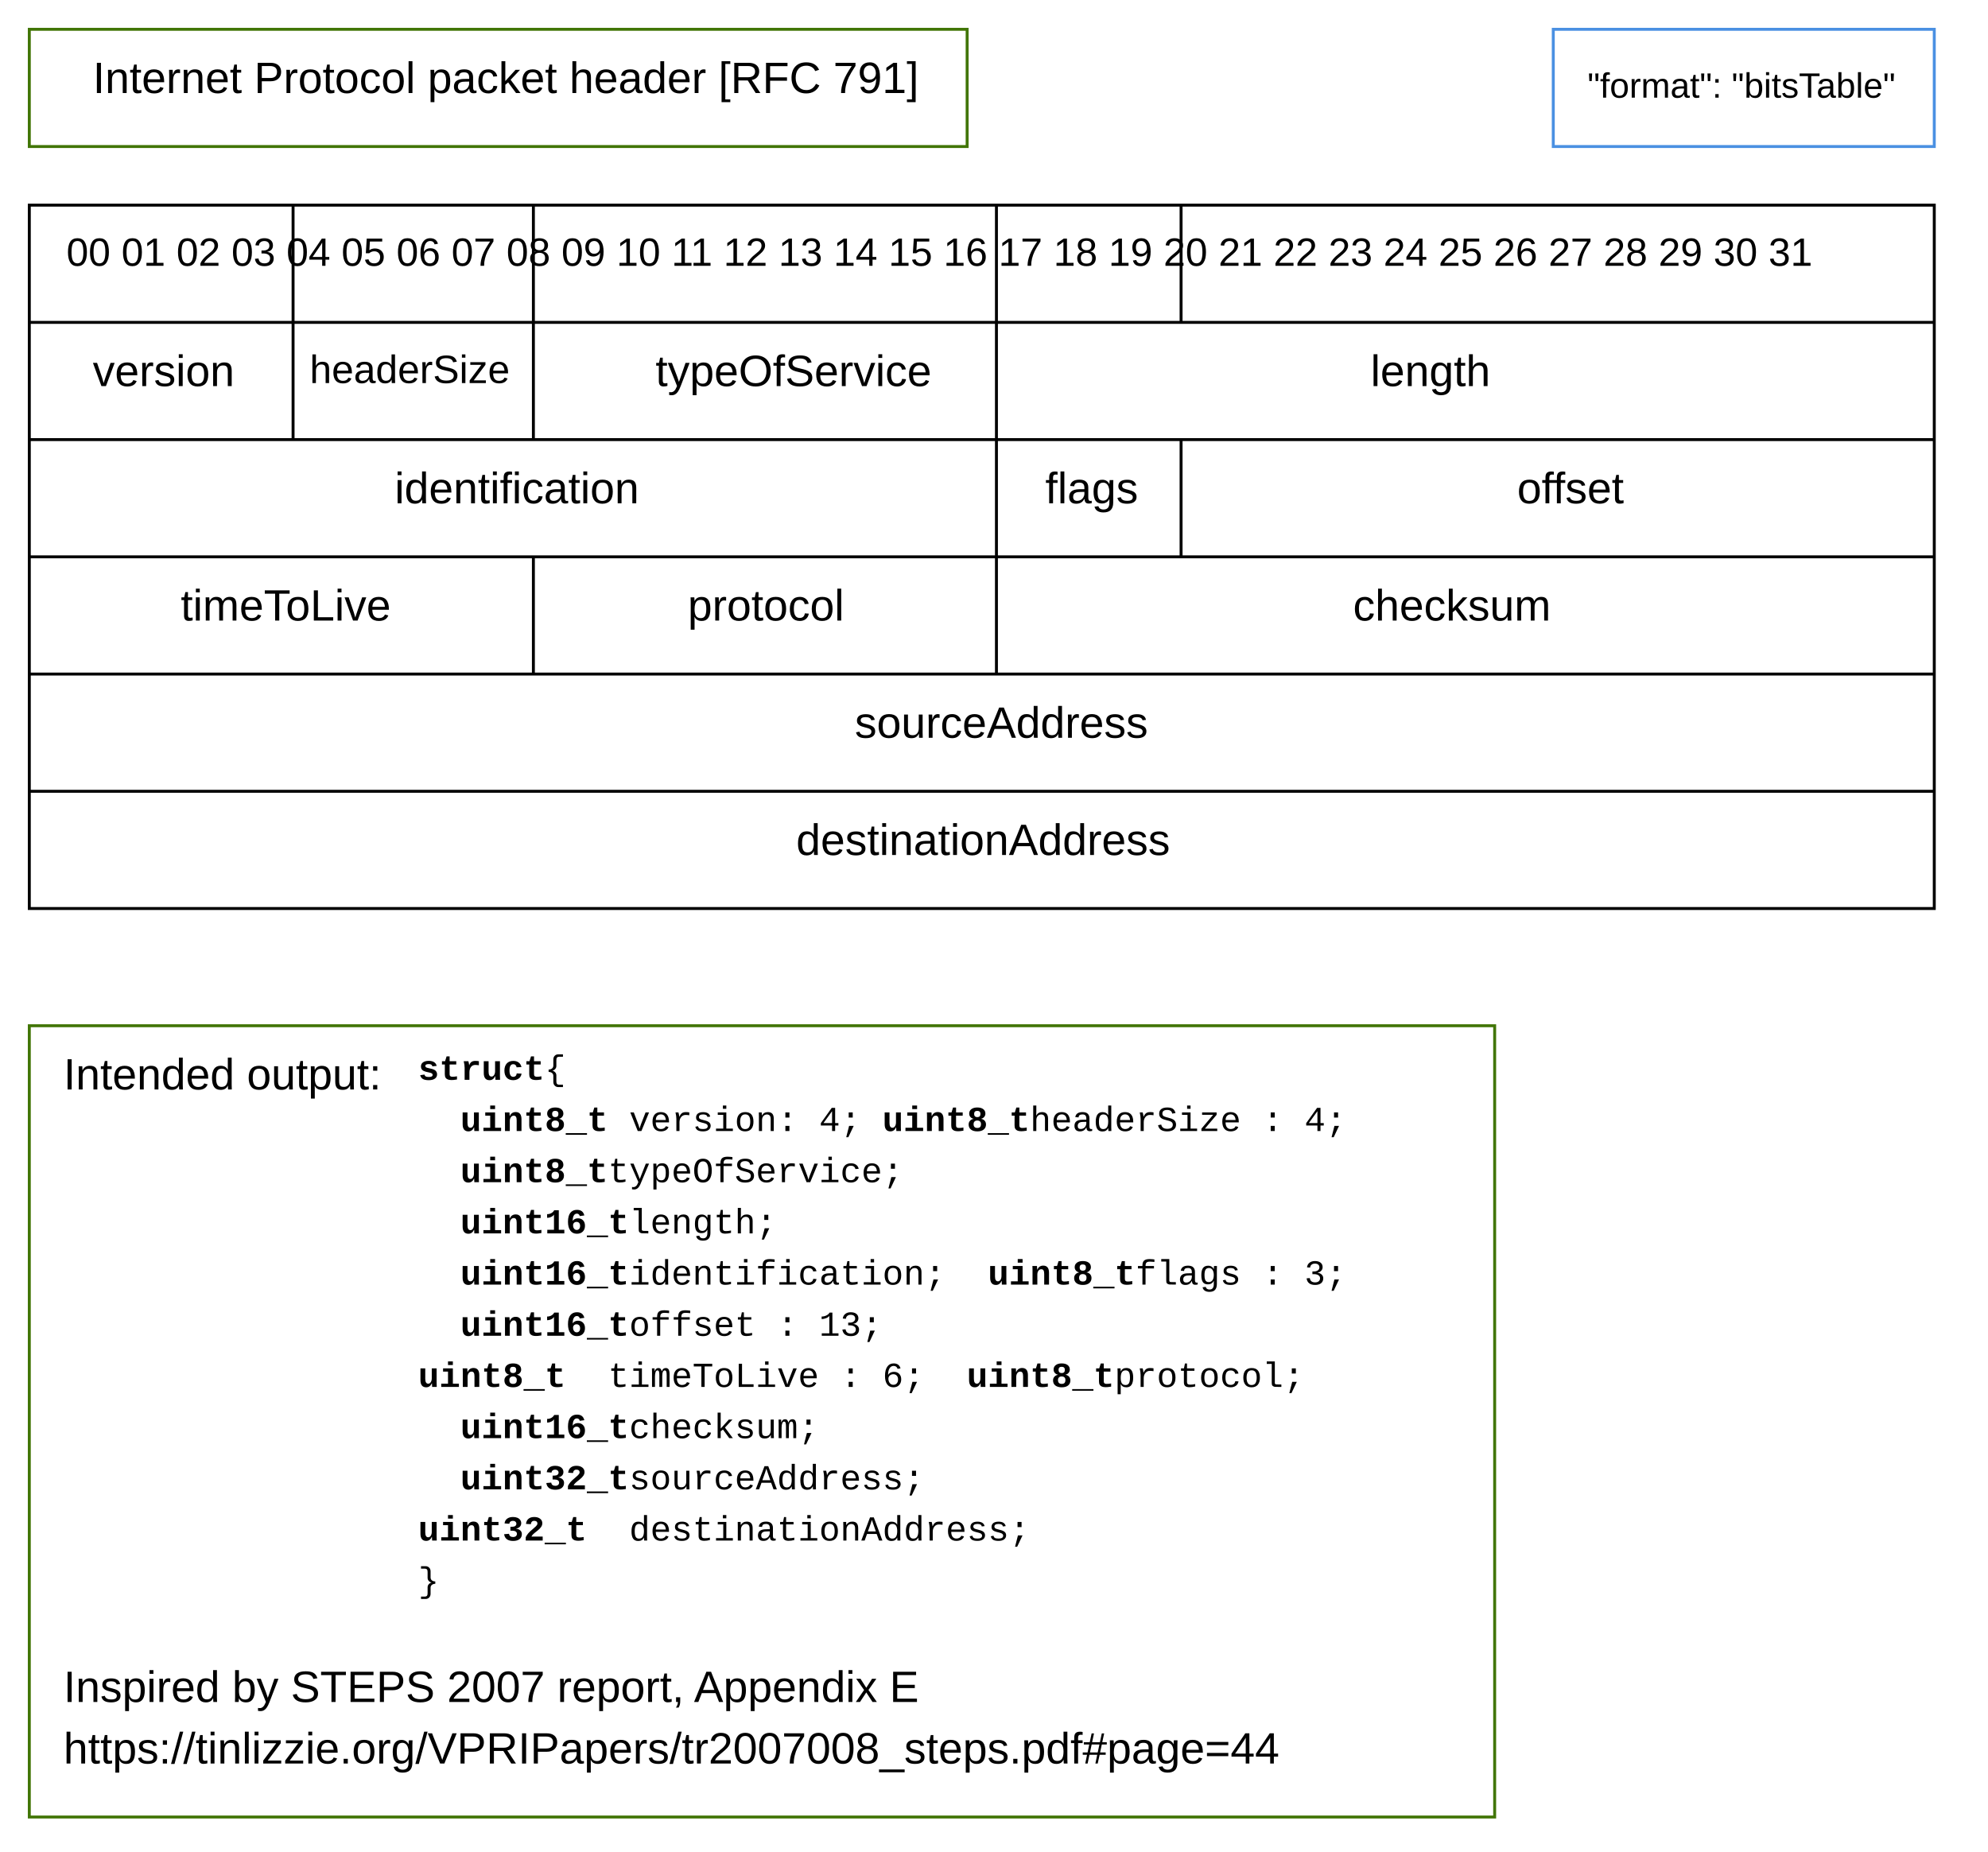
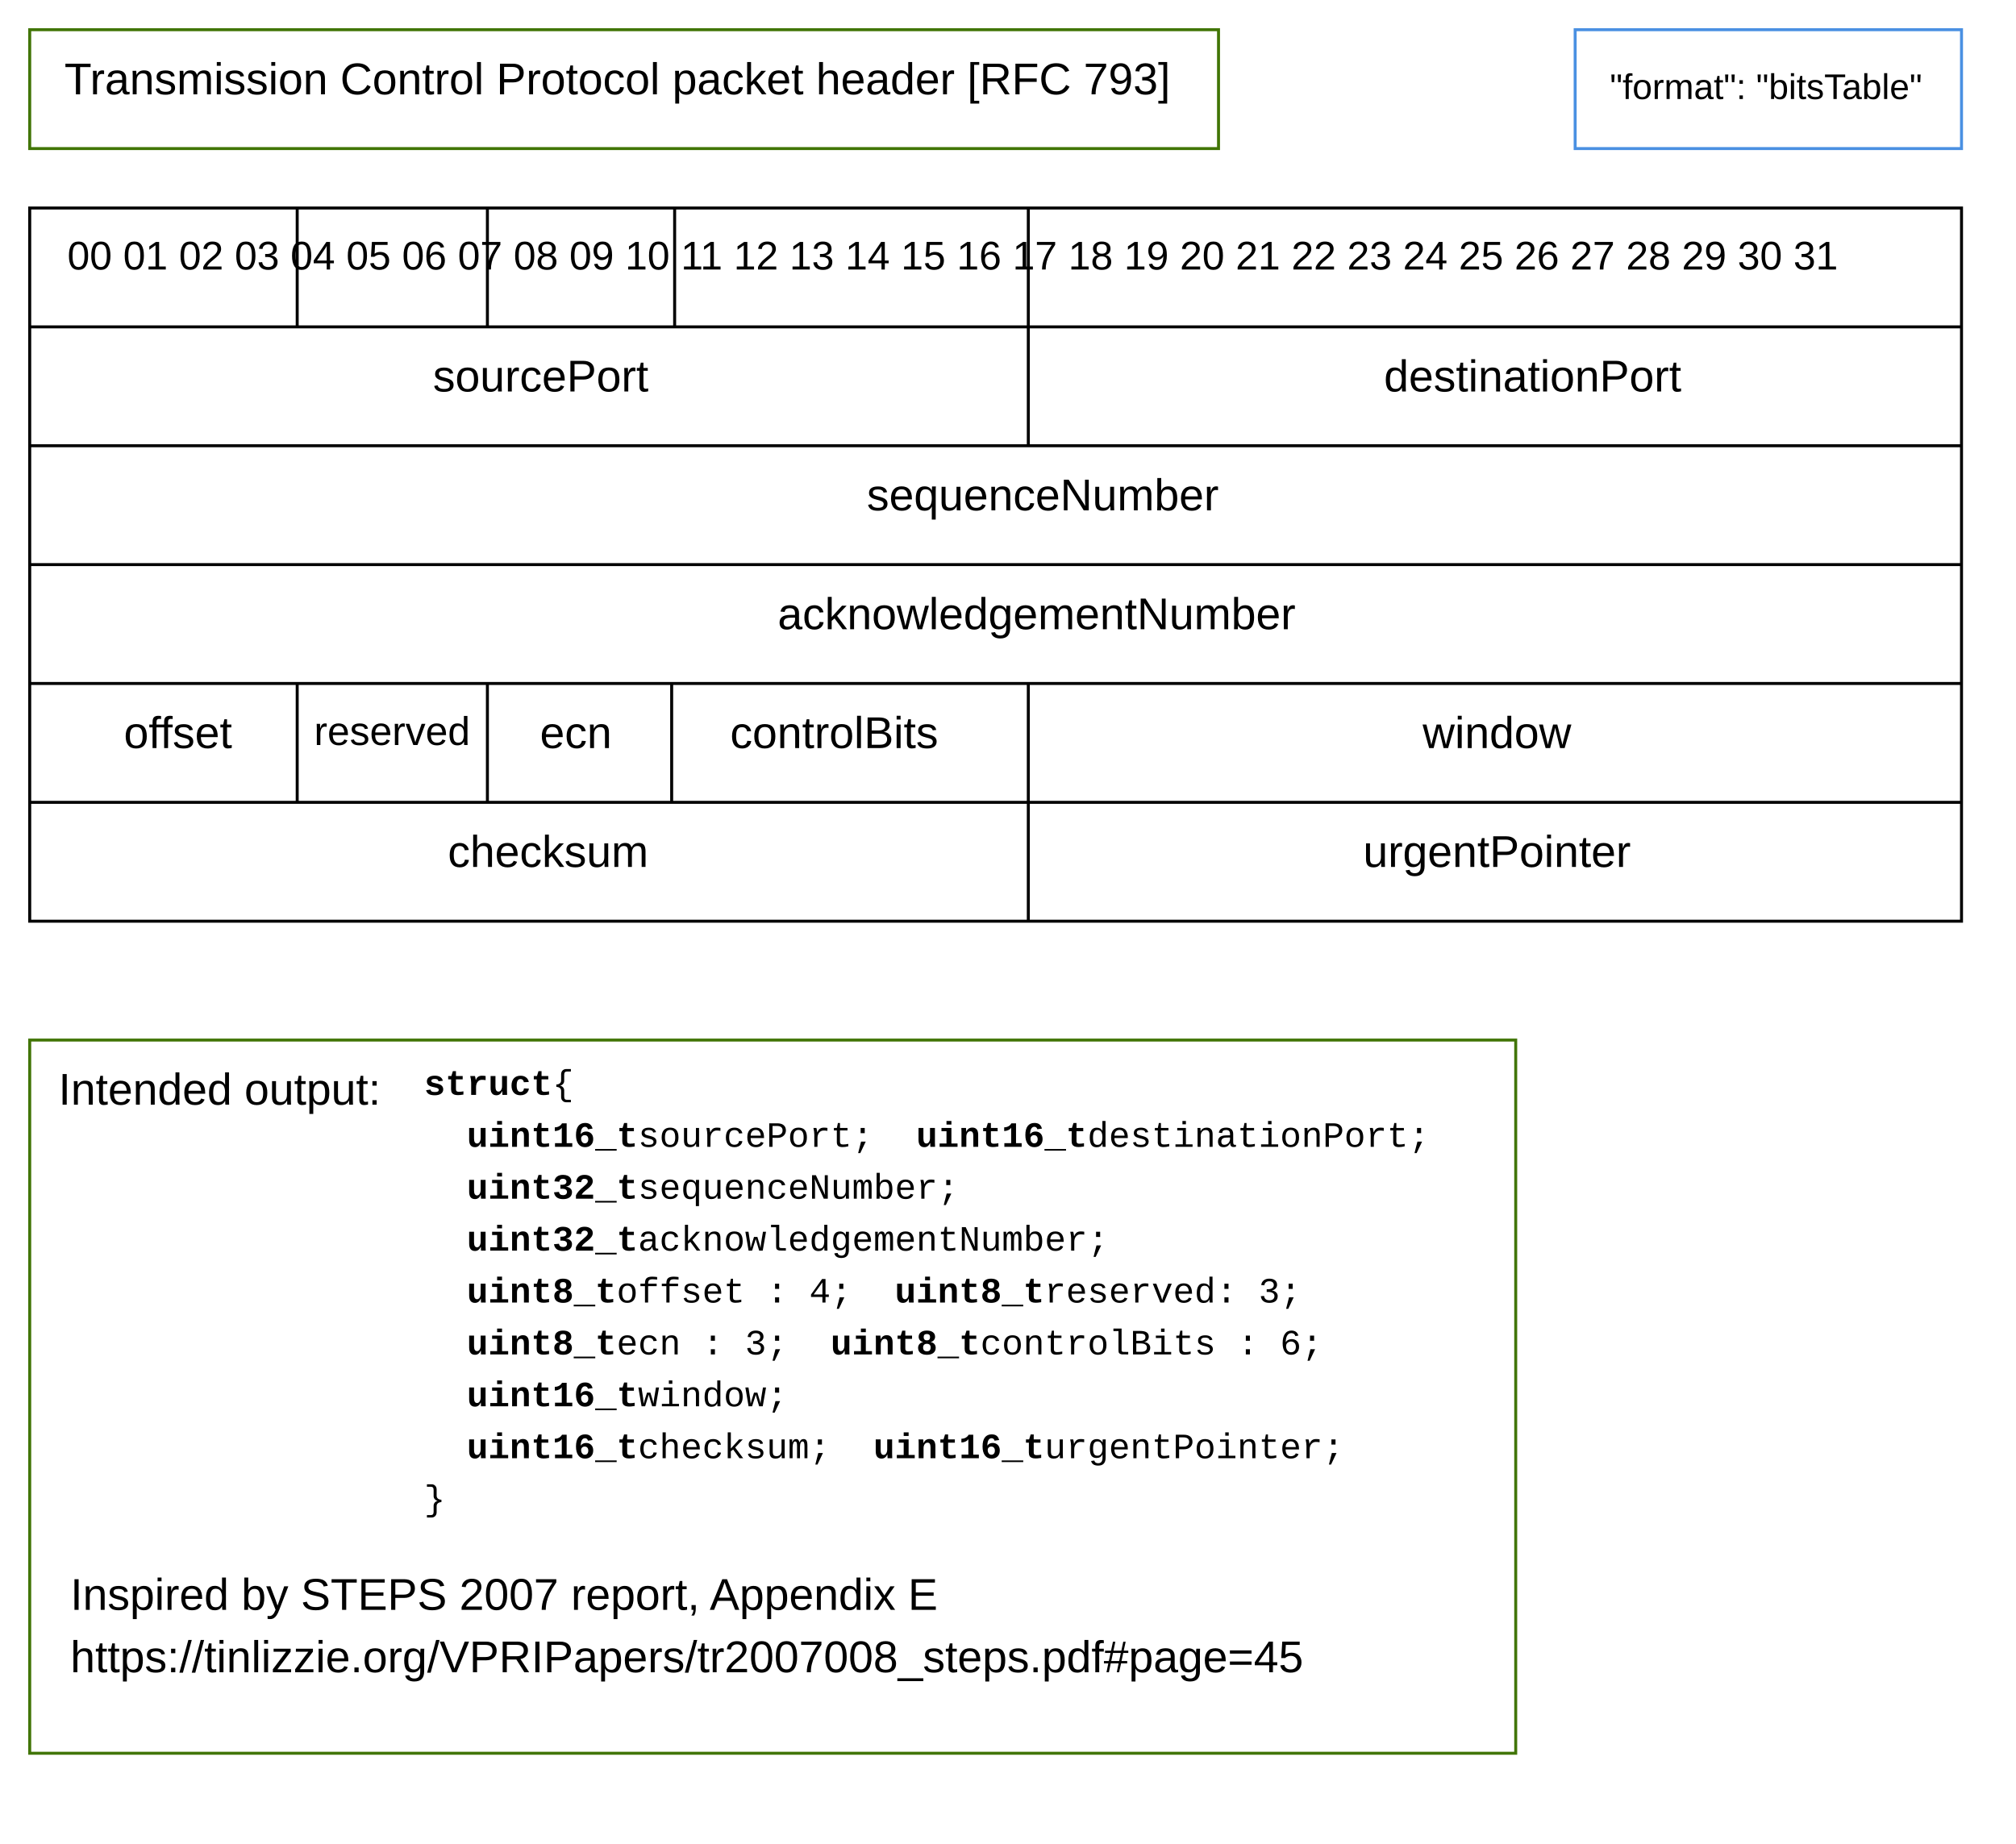
- <svg xmlns="http://www.w3.org/2000/svg" x="0" y="0" width="678.333" height="631.667" style="         width:678.333px;         height:631.667px;         background: #FFF;         fill: none; ">
+ <svg xmlns="http://www.w3.org/2000/svg" x="0" y="0" width="678.333" height="620.333" style="         width:678.333px;         height:620.333px;         background: #FFF;         fill: none; ">
  <svg class="role-diagram-draw-area">
    <g class="shapes-region" style="stroke: black; fill: none;">
      <g class="composite-shape">
        <path class="real" d=" M10,70 L660,70 L660,310 L10,310 Z" style="stroke-width: 1px; stroke: rgb(0, 0, 0); fill: rgb(255, 255, 255); fill-opacity: 1;" />
      </g>
      <g class="arrow-line">
        <path class="connection real" stroke-dasharray="" d="  M10,110 L660,110" style="stroke: rgb(0, 0, 0); stroke-width: 1px; fill: none; fill-opacity: 1;" />
      </g>
      <g class="arrow-line">
        <path class="connection real" stroke-dasharray="" d="  M10,150 L660,150" style="stroke: rgb(0, 0, 0); stroke-width: 1px; fill: none; fill-opacity: 1;" />
      </g>
      <g class="arrow-line">
        <path class="connection real" stroke-dasharray="" d="  M10,190 L660,190" style="stroke: rgb(0, 0, 0); stroke-width: 1px; fill: none; fill-opacity: 1;" />
      </g>
      <g class="arrow-line">
        <path class="connection real" stroke-dasharray="" d="  M10,230 L660,230" style="stroke: rgb(0, 0, 0); stroke-width: 1px; fill: none; fill-opacity: 1;" />
      </g>
      <g class="arrow-line">
        <path class="connection real" stroke-dasharray="" d="  M10,270 L660,270" style="stroke: rgb(0, 0, 0); stroke-width: 1px; fill: none; fill-opacity: 1;" />
      </g>
      <g class="arrow-line">
-         <path class="connection real" stroke-dasharray="" d="  M340,70 L340,230" style="stroke: rgb(0, 0, 0); stroke-width: 1px; fill: none; fill-opacity: 1;" />
-       </g>
-       <g class="composite-shape">
-         <path class="real" d=" M10,350 L510,350 L510,620 L10,620 Z" style="stroke-width: 1px; stroke: rgb(65, 117, 5); fill: rgb(255, 255, 255); fill-opacity: 1; stroke-opacity: 1;" />
+         <path class="connection real" stroke-dasharray="" d="  M100,70 L100,110" style="stroke: rgb(0, 0, 0); stroke-width: 1px; fill: none; fill-opacity: 1;" />
+       </g>
+       <g class="arrow-line">
+         <path class="connection real" stroke-dasharray="" d="  M164,70 L164,110" style="stroke: rgb(0, 0, 0); stroke-width: 1px; fill: none; fill-opacity: 1;" />
+       </g>
+       <g class="arrow-line">
+         <path class="connection real" stroke-dasharray="" d="  M227,70 L227,110" style="stroke: rgb(0, 0, 0); stroke-width: 1px; fill: none; fill-opacity: 1;" />
+       </g>
+       <g class="arrow-line">
+         <path class="connection real" stroke-dasharray="" d="  M346,70 L346,150" style="stroke: rgb(0, 0, 0); stroke-width: 1px; fill: none; fill-opacity: 1;" />
+       </g>
+       <g class="arrow-line">
+         <path class="connection real" stroke-dasharray="" d="  M100,230 L100,270" style="stroke: rgb(0, 0, 0); stroke-width: 1px; fill: none; fill-opacity: 1;" />
+       </g>
+       <g class="arrow-line">
+         <path class="connection real" stroke-dasharray="" d="  M164,230 L164,270" style="stroke: rgb(0, 0, 0); stroke-width: 1px; fill: none; fill-opacity: 1;" />
+       </g>
+       <g class="arrow-line">
+         <path class="connection real" stroke-dasharray="" d="  M226,230 L226,270" style="stroke: rgb(0, 0, 0); stroke-width: 1px; fill: none; fill-opacity: 1;" />
+       </g>
+       <g class="arrow-line">
+         <path class="connection real" stroke-dasharray="" d="  M346,230 L346,310" style="stroke: rgb(0, 0, 0); stroke-width: 1px; fill: none; fill-opacity: 1;" />
+       </g>
+       <g class="composite-shape">
+         <path class="real" d=" M10,350 L510,350 L510,590 L10,590 Z" style="stroke-width: 1px; stroke: rgb(65, 117, 5); stroke-opacity: 1; fill: rgb(255, 255, 255); fill-opacity: 1;" />
      </g>
      <g class="composite-shape">
        <path class="real" d=" M530,10 L660,10 L660,50 L530,50 Z" style="stroke-width: 1px; stroke: rgb(74, 144, 226); stroke-opacity: 1; fill: rgb(255, 255, 255); fill-opacity: 1;" />
      </g>
-       <g class="arrow-line">
-         <path class="connection real" stroke-dasharray="" d="  M100,70 L100,150" style="stroke: rgb(0, 0, 0); stroke-width: 1px; fill: none; fill-opacity: 1;" />
-       </g>
-       <g class="arrow-line">
-         <path class="connection real" stroke-dasharray="" d="  M182,70 L182,150" style="stroke: rgb(0, 0, 0); stroke-width: 1px; fill: none; fill-opacity: 1;" />
-       </g>
-       <g class="arrow-line">
-         <path class="connection real" stroke-dasharray="" d="  M403,70 L403,110" style="stroke: rgb(0, 0, 0); stroke-width: 1px; fill: none; fill-opacity: 1;" />
-       </g>
-       <g class="arrow-line">
-         <path class="connection real" stroke-dasharray="" d="  M403,150 L403,190" style="stroke: rgb(0, 0, 0); stroke-width: 1px; fill: none; fill-opacity: 1;" />
-       </g>
-       <g class="arrow-line">
-         <path class="connection real" stroke-dasharray="" d="  M182,190 L182,230" style="stroke: rgb(0, 0, 0); stroke-width: 1px; fill: none; fill-opacity: 1;" />
-       </g>
-       <g class="composite-shape">
-         <path class="real" d=" M10,10 L330,10 L330,50 L10,50 Z" style="stroke-width: 1px; stroke: rgb(65, 117, 5); fill: rgb(255, 255, 255); fill-opacity: 1; stroke-opacity: 1;" />
+       <g class="composite-shape">
+         <path class="real" d=" M10,10 L410,10 L410,50 L10,50 Z" style="stroke-width: 1px; stroke: rgb(65, 117, 5); stroke-opacity: 1; fill: rgb(255, 255, 255); fill-opacity: 1;" />
      </g>
      <g />
    </g>
    <g />
    <g />
    <g />
  </svg>
-   <svg width="677" height="630.333" style="width:677px;height:630.333px;font-family:Asana-Math, Asana;background:#FFF;">
-     <g>
-       <g>
-         <g>
-           <text x="22.667" y="81.783" style="white-space:pre;stroke:none;fill:rgb(0,0,0);fill-opacity:1;font-size:13.5px;font-family:Arial, Helvetica, sans-serif;font-weight:400;font-style:normal;dominant-baseline:text-before-edge;text-decoration:rgb(0, 0, 0);">00 01 02 03   04 05 06 07   08 09 10 11 12 13 14 15   16 17 18   19 20 21 22 23 24 25 26 27 28 29 30 31</text>
-         </g>
-       </g>
-     </g>
-     <g>
-       <g>
-         <g>
-           <text x="31.667" y="121.833" style="white-space:pre;stroke:none;fill:rgb(0,0,0);fill-opacity:1;font-size:15px;font-family:Arial, Helvetica, sans-serif;font-weight:400;font-style:normal;dominant-baseline:text-before-edge;text-decoration:rgb(0, 0, 0);">version</text>
-         </g>
-       </g>
-     </g>
-     <g>
-       <g>
-         <g>
-           <text x="467.667" y="121.833" style="white-space:pre;stroke:none;fill:rgb(0,0,0);fill-opacity:1;font-size:15px;font-family:Arial, Helvetica, sans-serif;font-weight:400;font-style:normal;dominant-baseline:text-before-edge;text-decoration:rgb(0, 0, 0);">length</text>
-         </g>
-       </g>
-     </g>
-     <g>
-       <g>
-         <g>
-           <text x="134.667" y="161.833" style="white-space:pre;stroke:none;fill:rgb(0,0,0);fill-opacity:1;font-size:15px;font-family:Arial, Helvetica, sans-serif;font-weight:400;font-style:normal;dominant-baseline:text-before-edge;text-decoration:rgb(0, 0, 0);">identification</text>
-         </g>
-       </g>
-     </g>
-     <g>
-       <g>
-         <g>
-           <text x="61.667" y="201.833" style="white-space:pre;stroke:none;fill:rgb(0,0,0);fill-opacity:1;font-size:15px;font-family:Arial, Helvetica, sans-serif;font-weight:400;font-style:normal;dominant-baseline:text-before-edge;text-decoration:rgb(0, 0, 0);">timeToLive</text>
-         </g>
-       </g>
-     </g>
-     <g>
-       <g>
-         <g>
-           <text x="21.667" y="361.833" style="white-space:pre;stroke:none;fill:rgb(0,0,0);fill-opacity:1;font-size:15px;font-family:Arial, Helvetica, sans-serif;font-weight:400;font-style:normal;dominant-baseline:text-before-edge;text-decoration:rgb(0, 0, 0);">Intended output:</text>
+   <svg width="677" height="619" style="width:677px;height:619px;font-family:Asana-Math, Asana;background:#FFF;">
+     <g>
+       <g>
+         <g>
+           <text x="22.667" y="81.783" style="white-space:pre;stroke:none;fill:rgb(0,0,0);fill-opacity:1;font-size:13.5px;font-family:Arial, Helvetica, sans-serif;font-weight:400;font-style:normal;dominant-baseline:text-before-edge;text-decoration:rgb(0, 0, 0);">00 01 02 03   04 05 06   07 08 09   10 11 12 13 14 15   16 17 18 19 20 21 22 23 24 25 26 27 28 29 30 31</text>
+         </g>
+       </g>
+     </g>
+     <g>
+       <g>
+         <g>
+           <text x="145.667" y="121.833" style="white-space:pre;stroke:none;fill:rgb(0,0,0);fill-opacity:1;font-size:15px;font-family:Arial, Helvetica, sans-serif;font-weight:400;font-style:normal;dominant-baseline:text-before-edge;text-decoration:rgb(0, 0, 0);">sourcePort</text>
+         </g>
+       </g>
+     </g>
+     <g>
+       <g>
+         <g>
+           <text x="465.667" y="121.833" style="white-space:pre;stroke:none;fill:rgb(0,0,0);fill-opacity:1;font-size:15px;font-family:Arial, Helvetica, sans-serif;font-weight:400;font-style:normal;dominant-baseline:text-before-edge;text-decoration:rgb(0, 0, 0);">destinationPort</text>
+         </g>
+       </g>
+     </g>
+     <g>
+       <g>
+         <g>
+           <text x="291.667" y="161.833" style="white-space:pre;stroke:none;fill:rgb(0,0,0);fill-opacity:1;font-size:15px;font-family:Arial, Helvetica, sans-serif;font-weight:400;font-style:normal;dominant-baseline:text-before-edge;text-decoration:rgb(0, 0, 0);">sequenceNumber</text>
+         </g>
+       </g>
+     </g>
+     <g>
+       <g>
+         <g>
+           <text x="261.667" y="201.833" style="white-space:pre;stroke:none;fill:rgb(0,0,0);fill-opacity:1;font-size:15px;font-family:Arial, Helvetica, sans-serif;font-weight:400;font-style:normal;dominant-baseline:text-before-edge;text-decoration:rgb(0, 0, 0);">acknowledgementNumber</text>
+         </g>
+       </g>
+     </g>
+     <g>
+       <g>
+         <g>
+           <text x="41.667" y="241.833" style="white-space:pre;stroke:none;fill:rgb(0,0,0);fill-opacity:1;font-size:15px;font-family:Arial, Helvetica, sans-serif;font-weight:400;font-style:normal;dominant-baseline:text-before-edge;text-decoration:rgb(0, 0, 0);">offset</text>
+         </g>
+       </g>
+     </g>
+     <g>
+       <g>
+         <g>
+           <text x="105.667" y="241.783" style="white-space:pre;stroke:none;fill:rgb(0,0,0);fill-opacity:1;font-size:13.5px;font-family:Arial, Helvetica, sans-serif;font-weight:400;font-style:normal;dominant-baseline:text-before-edge;text-decoration:rgb(0, 0, 0);">reserved</text>
+         </g>
+       </g>
+     </g>
+     <g>
+       <g>
+         <g>
+           <text x="181.667" y="241.833" style="white-space:pre;stroke:none;fill:rgb(0,0,0);fill-opacity:1;font-size:15px;font-family:Arial, Helvetica, sans-serif;font-weight:400;font-style:normal;dominant-baseline:text-before-edge;text-decoration:rgb(0, 0, 0);">ecn</text>
+         </g>
+       </g>
+     </g>
+     <g>
+       <g>
+         <g>
+           <text x="245.667" y="241.833" style="white-space:pre;stroke:none;fill:rgb(0,0,0);fill-opacity:1;font-size:15px;font-family:Arial, Helvetica, sans-serif;font-weight:400;font-style:normal;dominant-baseline:text-before-edge;text-decoration:rgb(0, 0, 0);">controlBits</text>
+         </g>
+       </g>
+     </g>
+     <g>
+       <g>
+         <g>
+           <text x="478.667" y="241.833" style="white-space:pre;stroke:none;fill:rgb(0,0,0);fill-opacity:1;font-size:15px;font-family:Arial, Helvetica, sans-serif;font-weight:400;font-style:normal;dominant-baseline:text-before-edge;text-decoration:rgb(0, 0, 0);">window</text>
+         </g>
+       </g>
+     </g>
+     <g>
+       <g>
+         <g>
+           <text x="150.667" y="281.833" style="white-space:pre;stroke:none;fill:rgb(0,0,0);fill-opacity:1;font-size:15px;font-family:Arial, Helvetica, sans-serif;font-weight:400;font-style:normal;dominant-baseline:text-before-edge;text-decoration:rgb(0, 0, 0);">checksum</text>
+         </g>
+       </g>
+     </g>
+     <g>
+       <g>
+         <g>
+           <text x="458.667" y="281.833" style="white-space:pre;stroke:none;fill:rgb(0,0,0);fill-opacity:1;font-size:15px;font-family:Arial, Helvetica, sans-serif;font-weight:400;font-style:normal;dominant-baseline:text-before-edge;text-decoration:rgb(0, 0, 0);">urgentPointer</text>
+         </g>
+       </g>
+     </g>
+     <g>
+       <g>
+         <g>
+           <text x="19.667" y="361.833" style="white-space:pre;stroke:none;fill:rgb(0,0,0);fill-opacity:1;font-size:15px;font-family:Arial, Helvetica, sans-serif;font-weight:400;font-style:normal;dominant-baseline:text-before-edge;text-decoration:rgb(0, 0, 0);">Intended output:</text>
        </g>
      </g>
    </g>
    <g>
      <g>
        <g>
          <text x="142.667" y="362.067" style="white-space:pre;stroke:none;fill:rgb(0,0,0);fill-opacity:1;font-size:12px;font-family:Courier New, Courier, monospace;font-weight:700;font-style:normal;dominant-baseline:text-before-edge;text-decoration:rgb(0, 0, 0);">struct</text>
        </g>
        <g>
          <text x="185.867" y="362.067" style="white-space:pre;stroke:none;fill:rgb(0,0,0);fill-opacity:1;font-size:12px;font-family:Courier New, Courier, monospace;font-weight:400;font-style:normal;dominant-baseline:text-before-edge;text-decoration:rgb(0, 0, 0);"> {</text>
        </g>
      </g>
      <g>
        <g>
          <text x="142.667" y="379.533" style="white-space:pre;stroke:none;fill:rgb(0,0,0);fill-opacity:1;font-size:12px;font-family:Courier New, Courier, monospace;font-weight:400;font-style:normal;dominant-baseline:text-before-edge;text-decoration:rgb(0, 0, 0);">  </text>
        </g>
        <g>
-           <text x="157.067" y="379.533" style="white-space:pre;stroke:none;fill:rgb(0,0,0);fill-opacity:1;font-size:12px;font-family:Courier New, Courier, monospace;font-weight:700;font-style:normal;dominant-baseline:text-before-edge;text-decoration:rgb(0, 0, 0);">uint8_t </text>
-         </g>
-         <g>
-           <text x="214.667" y="379.533" style="white-space:pre;stroke:none;fill:rgb(0,0,0);fill-opacity:1;font-size:12px;font-family:Courier New, Courier, monospace;font-weight:400;font-style:normal;dominant-baseline:text-before-edge;text-decoration:rgb(0, 0, 0);">version: 4; </text>
-         </g>
-         <g>
-           <text x="301.067" y="379.533" style="white-space:pre;stroke:none;fill:rgb(0,0,0);fill-opacity:1;font-size:12px;font-family:Courier New, Courier, monospace;font-weight:700;font-style:normal;dominant-baseline:text-before-edge;text-decoration:rgb(0, 0, 0);">uint8_t</text>
-         </g>
-         <g>
-           <text x="351.467" y="379.533" style="white-space:pre;stroke:none;fill:rgb(0,0,0);fill-opacity:1;font-size:12px;font-family:Courier New, Courier, monospace;font-weight:400;font-style:normal;dominant-baseline:text-before-edge;text-decoration:rgb(0, 0, 0);"> headerSize : 4;</text>
+           <text x="157.067" y="379.533" style="white-space:pre;stroke:none;fill:rgb(0,0,0);fill-opacity:1;font-size:12px;font-family:Courier New, Courier, monospace;font-weight:700;font-style:normal;dominant-baseline:text-before-edge;text-decoration:rgb(0, 0, 0);">uint16_t</text>
+         </g>
+         <g>
+           <text x="214.667" y="379.533" style="white-space:pre;stroke:none;fill:rgb(0,0,0);fill-opacity:1;font-size:12px;font-family:Courier New, Courier, monospace;font-weight:400;font-style:normal;dominant-baseline:text-before-edge;text-decoration:rgb(0, 0, 0);"> sourcePort; </text>
+         </g>
+         <g>
+           <text x="308.267" y="379.533" style="white-space:pre;stroke:none;fill:rgb(0,0,0);fill-opacity:1;font-size:12px;font-family:Courier New, Courier, monospace;font-weight:700;font-style:normal;dominant-baseline:text-before-edge;text-decoration:rgb(0, 0, 0);">uint16_t</text>
+         </g>
+         <g>
+           <text x="365.867" y="379.533" style="white-space:pre;stroke:none;fill:rgb(0,0,0);fill-opacity:1;font-size:12px;font-family:Courier New, Courier, monospace;font-weight:400;font-style:normal;dominant-baseline:text-before-edge;text-decoration:rgb(0, 0, 0);"> destinationPort;</text>
        </g>
      </g>
      <g>
        <g>
          <text x="142.667" y="397" style="white-space:pre;stroke:none;fill:rgb(0,0,0);fill-opacity:1;font-size:12px;font-family:Courier New, Courier, monospace;font-weight:400;font-style:normal;dominant-baseline:text-before-edge;text-decoration:rgb(0, 0, 0);">  </text>
        </g>
        <g>
-           <text x="157.067" y="397" style="white-space:pre;stroke:none;fill:rgb(0,0,0);fill-opacity:1;font-size:12px;font-family:Courier New, Courier, monospace;font-weight:700;font-style:normal;dominant-baseline:text-before-edge;text-decoration:rgb(0, 0, 0);">uint8_t</text>
-         </g>
-         <g>
-           <text x="207.467" y="397" style="white-space:pre;stroke:none;fill:rgb(0,0,0);fill-opacity:1;font-size:12px;font-family:Courier New, Courier, monospace;font-weight:400;font-style:normal;dominant-baseline:text-before-edge;text-decoration:rgb(0, 0, 0);"> typeOfService;</text>
+           <text x="157.067" y="397" style="white-space:pre;stroke:none;fill:rgb(0,0,0);fill-opacity:1;font-size:12px;font-family:Courier New, Courier, monospace;font-weight:700;font-style:normal;dominant-baseline:text-before-edge;text-decoration:rgb(0, 0, 0);">uint32_t</text>
+         </g>
+         <g>
+           <text x="214.667" y="397" style="white-space:pre;stroke:none;fill:rgb(0,0,0);fill-opacity:1;font-size:12px;font-family:Courier New, Courier, monospace;font-weight:400;font-style:normal;dominant-baseline:text-before-edge;text-decoration:rgb(0, 0, 0);"> sequenceNumber;</text>
        </g>
      </g>
      <g>
        <g>
          <text x="142.667" y="414.467" style="white-space:pre;stroke:none;fill:rgb(0,0,0);fill-opacity:1;font-size:12px;font-family:Courier New, Courier, monospace;font-weight:400;font-style:normal;dominant-baseline:text-before-edge;text-decoration:rgb(0, 0, 0);">  </text>
        </g>
        <g>
-           <text x="157.067" y="414.467" style="white-space:pre;stroke:none;fill:rgb(0,0,0);fill-opacity:1;font-size:12px;font-family:Courier New, Courier, monospace;font-weight:700;font-style:normal;dominant-baseline:text-before-edge;text-decoration:rgb(0, 0, 0);">uint16_t</text>
-         </g>
-         <g>
-           <text x="214.667" y="414.467" style="white-space:pre;stroke:none;fill:rgb(0,0,0);fill-opacity:1;font-size:12px;font-family:Courier New, Courier, monospace;font-weight:400;font-style:normal;dominant-baseline:text-before-edge;text-decoration:rgb(0, 0, 0);"> length;</text>
+           <text x="157.067" y="414.467" style="white-space:pre;stroke:none;fill:rgb(0,0,0);fill-opacity:1;font-size:12px;font-family:Courier New, Courier, monospace;font-weight:700;font-style:normal;dominant-baseline:text-before-edge;text-decoration:rgb(0, 0, 0);">uint32_t</text>
+         </g>
+         <g>
+           <text x="214.667" y="414.467" style="white-space:pre;stroke:none;fill:rgb(0,0,0);fill-opacity:1;font-size:12px;font-family:Courier New, Courier, monospace;font-weight:400;font-style:normal;dominant-baseline:text-before-edge;text-decoration:rgb(0, 0, 0);"> acknowledgementNumber;</text>
        </g>
      </g>
      <g>
        <g>
          <text x="142.667" y="431.933" style="white-space:pre;stroke:none;fill:rgb(0,0,0);fill-opacity:1;font-size:12px;font-family:Courier New, Courier, monospace;font-weight:400;font-style:normal;dominant-baseline:text-before-edge;text-decoration:rgb(0, 0, 0);">  </text>
        </g>
        <g>
-           <text x="157.067" y="431.933" style="white-space:pre;stroke:none;fill:rgb(0,0,0);fill-opacity:1;font-size:12px;font-family:Courier New, Courier, monospace;font-weight:700;font-style:normal;dominant-baseline:text-before-edge;text-decoration:rgb(0, 0, 0);">uint16_t</text>
-         </g>
-         <g>
-           <text x="214.667" y="431.933" style="white-space:pre;stroke:none;fill:rgb(0,0,0);fill-opacity:1;font-size:12px;font-family:Courier New, Courier, monospace;font-weight:400;font-style:normal;dominant-baseline:text-before-edge;text-decoration:rgb(0, 0, 0);"> identification; </text>
-         </g>
-         <g>
-           <text x="337.067" y="431.933" style="white-space:pre;stroke:none;fill:rgb(0,0,0);fill-opacity:1;font-size:12px;font-family:Courier New, Courier, monospace;font-weight:700;font-style:normal;dominant-baseline:text-before-edge;text-decoration:rgb(0, 0, 0);">uint8_t</text>
-         </g>
-         <g>
-           <text x="387.467" y="431.933" style="white-space:pre;stroke:none;fill:rgb(0,0,0);fill-opacity:1;font-size:12px;font-family:Courier New, Courier, monospace;font-weight:400;font-style:normal;dominant-baseline:text-before-edge;text-decoration:rgb(0, 0, 0);"> flags : 3;</text>
+           <text x="157.067" y="431.933" style="white-space:pre;stroke:none;fill:rgb(0,0,0);fill-opacity:1;font-size:12px;font-family:Courier New, Courier, monospace;font-weight:700;font-style:normal;dominant-baseline:text-before-edge;text-decoration:rgb(0, 0, 0);">uint8_t</text>
+         </g>
+         <g>
+           <text x="207.467" y="431.933" style="white-space:pre;stroke:none;fill:rgb(0,0,0);fill-opacity:1;font-size:12px;font-family:Courier New, Courier, monospace;font-weight:400;font-style:normal;dominant-baseline:text-before-edge;text-decoration:rgb(0, 0, 0);"> offset : 4; </text>
+         </g>
+         <g>
+           <text x="301.067" y="431.933" style="white-space:pre;stroke:none;fill:rgb(0,0,0);fill-opacity:1;font-size:12px;font-family:Courier New, Courier, monospace;font-weight:700;font-style:normal;dominant-baseline:text-before-edge;text-decoration:rgb(0, 0, 0);">uint8_t</text>
+         </g>
+         <g>
+           <text x="351.467" y="431.933" style="white-space:pre;stroke:none;fill:rgb(0,0,0);fill-opacity:1;font-size:12px;font-family:Courier New, Courier, monospace;font-weight:400;font-style:normal;dominant-baseline:text-before-edge;text-decoration:rgb(0, 0, 0);"> reserved: 3;</text>
        </g>
      </g>
      <g>
        <g>
          <text x="142.667" y="449.4" style="white-space:pre;stroke:none;fill:rgb(0,0,0);fill-opacity:1;font-size:12px;font-family:Courier New, Courier, monospace;font-weight:400;font-style:normal;dominant-baseline:text-before-edge;text-decoration:rgb(0, 0, 0);">  </text>
        </g>
        <g>
-           <text x="157.067" y="449.4" style="white-space:pre;stroke:none;fill:rgb(0,0,0);fill-opacity:1;font-size:12px;font-family:Courier New, Courier, monospace;font-weight:700;font-style:normal;dominant-baseline:text-before-edge;text-decoration:rgb(0, 0, 0);">uint16_t</text>
-         </g>
-         <g>
-           <text x="214.667" y="449.4" style="white-space:pre;stroke:none;fill:rgb(0,0,0);fill-opacity:1;font-size:12px;font-family:Courier New, Courier, monospace;font-weight:400;font-style:normal;dominant-baseline:text-before-edge;text-decoration:rgb(0, 0, 0);"> offset : 13;</text>
-         </g>
-       </g>
-       <g>
-         <g>
-           <text x="142.667" y="466.867" style="white-space:pre;stroke:none;fill:rgb(0,0,0);fill-opacity:1;font-size:12px;font-family:Courier New, Courier, monospace;font-weight:700;font-style:normal;dominant-baseline:text-before-edge;text-decoration:rgb(0, 0, 0);">  uint8_t</text>
-         </g>
-         <g>
-           <text x="207.467" y="466.867" style="white-space:pre;stroke:none;fill:rgb(0,0,0);fill-opacity:1;font-size:12px;font-family:Courier New, Courier, monospace;font-weight:400;font-style:normal;dominant-baseline:text-before-edge;text-decoration:rgb(0, 0, 0);"> timeToLive : 6; </text>
-         </g>
-         <g>
-           <text x="329.867" y="466.867" style="white-space:pre;stroke:none;fill:rgb(0,0,0);fill-opacity:1;font-size:12px;font-family:Courier New, Courier, monospace;font-weight:700;font-style:normal;dominant-baseline:text-before-edge;text-decoration:rgb(0, 0, 0);">uint8_t</text>
-         </g>
-         <g>
-           <text x="380.267" y="466.867" style="white-space:pre;stroke:none;fill:rgb(0,0,0);fill-opacity:1;font-size:12px;font-family:Courier New, Courier, monospace;font-weight:400;font-style:normal;dominant-baseline:text-before-edge;text-decoration:rgb(0, 0, 0);"> protocol;</text>
+           <text x="157.067" y="449.4" style="white-space:pre;stroke:none;fill:rgb(0,0,0);fill-opacity:1;font-size:12px;font-family:Courier New, Courier, monospace;font-weight:700;font-style:normal;dominant-baseline:text-before-edge;text-decoration:rgb(0, 0, 0);">uint8_t</text>
+         </g>
+         <g>
+           <text x="207.467" y="449.4" style="white-space:pre;stroke:none;fill:rgb(0,0,0);fill-opacity:1;font-size:12px;font-family:Courier New, Courier, monospace;font-weight:400;font-style:normal;dominant-baseline:text-before-edge;text-decoration:rgb(0, 0, 0);"> ecn : 3; </text>
+         </g>
+         <g>
+           <text x="279.467" y="449.4" style="white-space:pre;stroke:none;fill:rgb(0,0,0);fill-opacity:1;font-size:12px;font-family:Courier New, Courier, monospace;font-weight:700;font-style:normal;dominant-baseline:text-before-edge;text-decoration:rgb(0, 0, 0);">uint8_t</text>
+         </g>
+         <g>
+           <text x="329.867" y="449.4" style="white-space:pre;stroke:none;fill:rgb(0,0,0);fill-opacity:1;font-size:12px;font-family:Courier New, Courier, monospace;font-weight:400;font-style:normal;dominant-baseline:text-before-edge;text-decoration:rgb(0, 0, 0);"> controlBits : 6;</text>
+         </g>
+       </g>
+       <g>
+         <g>
+           <text x="142.667" y="466.867" style="white-space:pre;stroke:none;fill:rgb(0,0,0);fill-opacity:1;font-size:12px;font-family:Courier New, Courier, monospace;font-weight:400;font-style:normal;dominant-baseline:text-before-edge;text-decoration:rgb(0, 0, 0);">  </text>
+         </g>
+         <g>
+           <text x="157.067" y="466.867" style="white-space:pre;stroke:none;fill:rgb(0,0,0);fill-opacity:1;font-size:12px;font-family:Courier New, Courier, monospace;font-weight:700;font-style:normal;dominant-baseline:text-before-edge;text-decoration:rgb(0, 0, 0);">uint16_t</text>
+         </g>
+         <g>
+           <text x="214.667" y="466.867" style="white-space:pre;stroke:none;fill:rgb(0,0,0);fill-opacity:1;font-size:12px;font-family:Courier New, Courier, monospace;font-weight:400;font-style:normal;dominant-baseline:text-before-edge;text-decoration:rgb(0, 0, 0);"> window;</text>
        </g>
      </g>
      <g>
        <g>
          <text x="142.667" y="484.333" style="white-space:pre;stroke:none;fill:rgb(0,0,0);fill-opacity:1;font-size:12px;font-family:Courier New, Courier, monospace;font-weight:400;font-style:normal;dominant-baseline:text-before-edge;text-decoration:rgb(0, 0, 0);">  </text>
        </g>
        <g>
          <text x="157.067" y="484.333" style="white-space:pre;stroke:none;fill:rgb(0,0,0);fill-opacity:1;font-size:12px;font-family:Courier New, Courier, monospace;font-weight:700;font-style:normal;dominant-baseline:text-before-edge;text-decoration:rgb(0, 0, 0);">uint16_t</text>
        </g>
        <g>
-           <text x="214.667" y="484.333" style="white-space:pre;stroke:none;fill:rgb(0,0,0);fill-opacity:1;font-size:12px;font-family:Courier New, Courier, monospace;font-weight:400;font-style:normal;dominant-baseline:text-before-edge;text-decoration:rgb(0, 0, 0);"> checksum;</text>
-         </g>
-       </g>
-       <g>
-         <g>
-           <text x="142.667" y="501.8" style="white-space:pre;stroke:none;fill:rgb(0,0,0);fill-opacity:1;font-size:12px;font-family:Courier New, Courier, monospace;font-weight:400;font-style:normal;dominant-baseline:text-before-edge;text-decoration:rgb(0, 0, 0);">  </text>
-         </g>
-         <g>
-           <text x="157.067" y="501.8" style="white-space:pre;stroke:none;fill:rgb(0,0,0);fill-opacity:1;font-size:12px;font-family:Courier New, Courier, monospace;font-weight:700;font-style:normal;dominant-baseline:text-before-edge;text-decoration:rgb(0, 0, 0);">uint32_t</text>
-         </g>
-         <g>
-           <text x="214.667" y="501.8" style="white-space:pre;stroke:none;fill:rgb(0,0,0);fill-opacity:1;font-size:12px;font-family:Courier New, Courier, monospace;font-weight:400;font-style:normal;dominant-baseline:text-before-edge;text-decoration:rgb(0, 0, 0);"> sourceAddress;</text>
-         </g>
-       </g>
-       <g>
-         <g>
-           <text x="142.667" y="519.267" style="white-space:pre;stroke:none;fill:rgb(0,0,0);fill-opacity:1;font-size:12px;font-family:Courier New, Courier, monospace;font-weight:700;font-style:normal;dominant-baseline:text-before-edge;text-decoration:rgb(0, 0, 0);">  uint32_t</text>
-         </g>
-         <g>
-           <text x="214.667" y="519.267" style="white-space:pre;stroke:none;fill:rgb(0,0,0);fill-opacity:1;font-size:12px;font-family:Courier New, Courier, monospace;font-weight:400;font-style:normal;dominant-baseline:text-before-edge;text-decoration:rgb(0, 0, 0);"> destinationAddress;</text>
-         </g>
-       </g>
-       <g>
-         <g>
-           <text x="142.667" y="536.733" style="white-space:pre;stroke:none;fill:rgb(0,0,0);fill-opacity:1;font-size:12px;font-family:Courier New, Courier, monospace;font-weight:400;font-style:normal;dominant-baseline:text-before-edge;text-decoration:rgb(0, 0, 0);">}</text>
+           <text x="214.667" y="484.333" style="white-space:pre;stroke:none;fill:rgb(0,0,0);fill-opacity:1;font-size:12px;font-family:Courier New, Courier, monospace;font-weight:400;font-style:normal;dominant-baseline:text-before-edge;text-decoration:rgb(0, 0, 0);"> checksum; </text>
+         </g>
+         <g>
+           <text x="293.867" y="484.333" style="white-space:pre;stroke:none;fill:rgb(0,0,0);fill-opacity:1;font-size:12px;font-family:Courier New, Courier, monospace;font-weight:700;font-style:normal;dominant-baseline:text-before-edge;text-decoration:rgb(0, 0, 0);">uint16_t</text>
+         </g>
+         <g>
+           <text x="351.467" y="484.333" style="white-space:pre;stroke:none;fill:rgb(0,0,0);fill-opacity:1;font-size:12px;font-family:Courier New, Courier, monospace;font-weight:400;font-style:normal;dominant-baseline:text-before-edge;text-decoration:rgb(0, 0, 0);"> urgentPointer;</text>
+         </g>
+       </g>
+       <g>
+         <g>
+           <text x="142.667" y="501.8" style="white-space:pre;stroke:none;fill:rgb(0,0,0);fill-opacity:1;font-size:12px;font-family:Courier New, Courier, monospace;font-weight:400;font-style:normal;dominant-baseline:text-before-edge;text-decoration:rgb(0, 0, 0);">}</text>
        </g>
      </g>
    </g>
    <g>
      <g>
        <g>
          <text x="541.667" y="25.4" style="white-space:pre;stroke:none;fill:rgb(0,0,0);fill-opacity:1;font-size:12px;font-family:Arial, Helvetica, sans-serif;font-weight:400;font-style:normal;dominant-baseline:text-before-edge;text-decoration:rgb(0, 0, 0);">"format": "bitsTable"</text>
        </g>
      </g>
    </g>
    <g>
      <g>
        <g>
-           <text x="105.667" y="121.783" style="white-space:pre;stroke:none;fill:rgb(0,0,0);fill-opacity:1;font-size:13.5px;font-family:Arial, Helvetica, sans-serif;font-weight:400;font-style:normal;dominant-baseline:text-before-edge;text-decoration:rgb(0, 0, 0);">headerSize</text>
-         </g>
-       </g>
-     </g>
-     <g>
-       <g>
-         <g>
-           <text x="223.667" y="121.833" style="white-space:pre;stroke:none;fill:rgb(0,0,0);fill-opacity:1;font-size:15px;font-family:Arial, Helvetica, sans-serif;font-weight:400;font-style:normal;dominant-baseline:text-before-edge;text-decoration:rgb(0, 0, 0);">typeOfService</text>
-         </g>
-       </g>
-     </g>
-     <g>
-       <g>
-         <g>
-           <text x="356.667" y="161.833" style="white-space:pre;stroke:none;fill:rgb(0,0,0);fill-opacity:1;font-size:15px;font-family:Arial, Helvetica, sans-serif;font-weight:400;font-style:normal;dominant-baseline:text-before-edge;text-decoration:rgb(0, 0, 0);">flags</text>
-         </g>
-       </g>
-     </g>
-     <g>
-       <g>
-         <g>
-           <text x="517.667" y="161.833" style="white-space:pre;stroke:none;fill:rgb(0,0,0);fill-opacity:1;font-size:15px;font-family:Arial, Helvetica, sans-serif;font-weight:400;font-style:normal;dominant-baseline:text-before-edge;text-decoration:rgb(0, 0, 0);">offset</text>
-         </g>
-       </g>
-     </g>
-     <g>
-       <g>
-         <g>
-           <text x="234.667" y="201.833" style="white-space:pre;stroke:none;fill:rgb(0,0,0);fill-opacity:1;font-size:15px;font-family:Arial, Helvetica, sans-serif;font-weight:400;font-style:normal;dominant-baseline:text-before-edge;text-decoration:rgb(0, 0, 0);">protocol</text>
-         </g>
-       </g>
-     </g>
-     <g>
-       <g>
-         <g>
-           <text x="461.667" y="201.833" style="white-space:pre;stroke:none;fill:rgb(0,0,0);fill-opacity:1;font-size:15px;font-family:Arial, Helvetica, sans-serif;font-weight:400;font-style:normal;dominant-baseline:text-before-edge;text-decoration:rgb(0, 0, 0);">checksum</text>
-         </g>
-       </g>
-     </g>
-     <g>
-       <g>
-         <g>
-           <text x="291.667" y="241.833" style="white-space:pre;stroke:none;fill:rgb(0,0,0);fill-opacity:1;font-size:15px;font-family:Arial, Helvetica, sans-serif;font-weight:400;font-style:normal;dominant-baseline:text-before-edge;text-decoration:rgb(0, 0, 0);">sourceAddress</text>
-         </g>
-       </g>
-     </g>
-     <g>
-       <g>
-         <g>
-           <text x="271.667" y="281.833" style="white-space:pre;stroke:none;fill:rgb(0,0,0);fill-opacity:1;font-size:15px;font-family:Arial, Helvetica, sans-serif;font-weight:400;font-style:normal;dominant-baseline:text-before-edge;text-decoration:rgb(0, 0, 0);">destinationAddress</text>
-         </g>
-       </g>
-     </g>
-     <g>
-       <g>
-         <g>
-           <text x="31.667" y="21.833" style="white-space:pre;stroke:none;fill:rgb(0,0,0);fill-opacity:1;font-size:15px;font-family:Arial, Helvetica, sans-serif;font-weight:400;font-style:normal;dominant-baseline:text-before-edge;text-decoration:rgb(0, 0, 0);">Internet Protocol packet header [RFC 791]</text>
-         </g>
-       </g>
-     </g>
-     <g>
-       <g>
-         <g>
-           <text x="21.667" y="570.833" style="white-space:pre;stroke:none;fill:rgb(0,0,0);fill-opacity:1;font-size:15px;font-family:Arial, Helvetica, sans-serif;font-weight:400;font-style:normal;dominant-baseline:text-before-edge;text-decoration:rgb(0, 0, 0);">Inspired by STEPS 2007 report, Appendix E</text>
-         </g>
-       </g>
-       <g>
-         <g>
-           <text x="21.667" y="591.833" style="white-space:pre;stroke:none;fill:rgb(0,0,0);fill-opacity:1;font-size:15px;font-family:Arial, Helvetica, sans-serif;font-weight:400;font-style:normal;dominant-baseline:text-before-edge;text-decoration:rgb(0, 0, 0);">https://tinlizzie.org/VPRIPapers/tr2007008_steps.pdf#page=44</text>
+           <text x="21.667" y="21.833" style="white-space:pre;stroke:none;fill:rgb(0,0,0);fill-opacity:1;font-size:15px;font-family:Arial, Helvetica, sans-serif;font-weight:400;font-style:normal;dominant-baseline:text-before-edge;text-decoration:rgb(0, 0, 0);">Transmission Control Protocol packet header [RFC 793]</text>
+         </g>
+       </g>
+     </g>
+     <g>
+       <g>
+         <g>
+           <text x="23.667" y="531.833" style="white-space:pre;stroke:none;fill:rgb(0,0,0);fill-opacity:1;font-size:15px;font-family:Arial, Helvetica, sans-serif;font-weight:400;font-style:normal;dominant-baseline:text-before-edge;text-decoration:rgb(0, 0, 0);">Inspired by STEPS 2007 report, Appendix E</text>
+         </g>
+       </g>
+       <g>
+         <g>
+           <text x="23.667" y="552.833" style="white-space:pre;stroke:none;fill:rgb(0,0,0);fill-opacity:1;font-size:15px;font-family:Arial, Helvetica, sans-serif;font-weight:400;font-style:normal;dominant-baseline:text-before-edge;text-decoration:rgb(0, 0, 0);">https://tinlizzie.org/VPRIPapers/tr2007008_steps.pdf#page=45</text>
        </g>
      </g>
    </g>
  </svg>
</svg>
